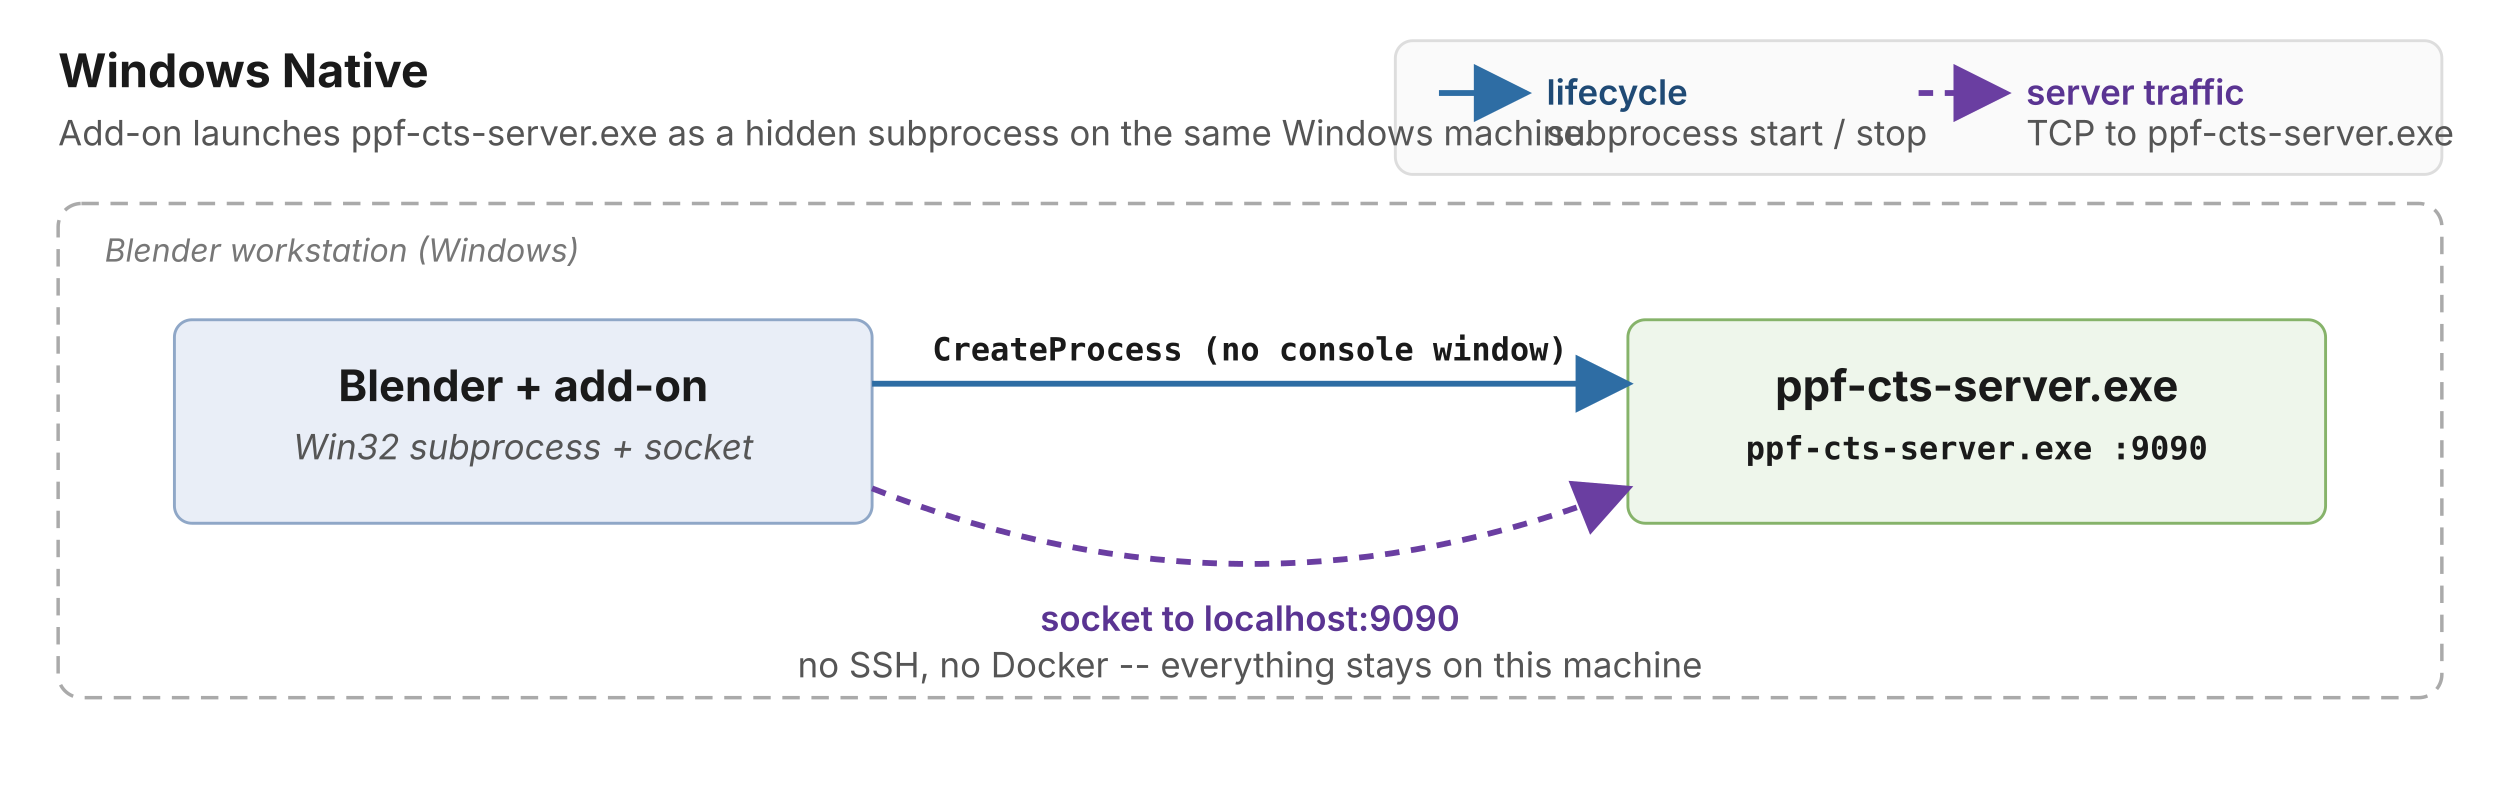
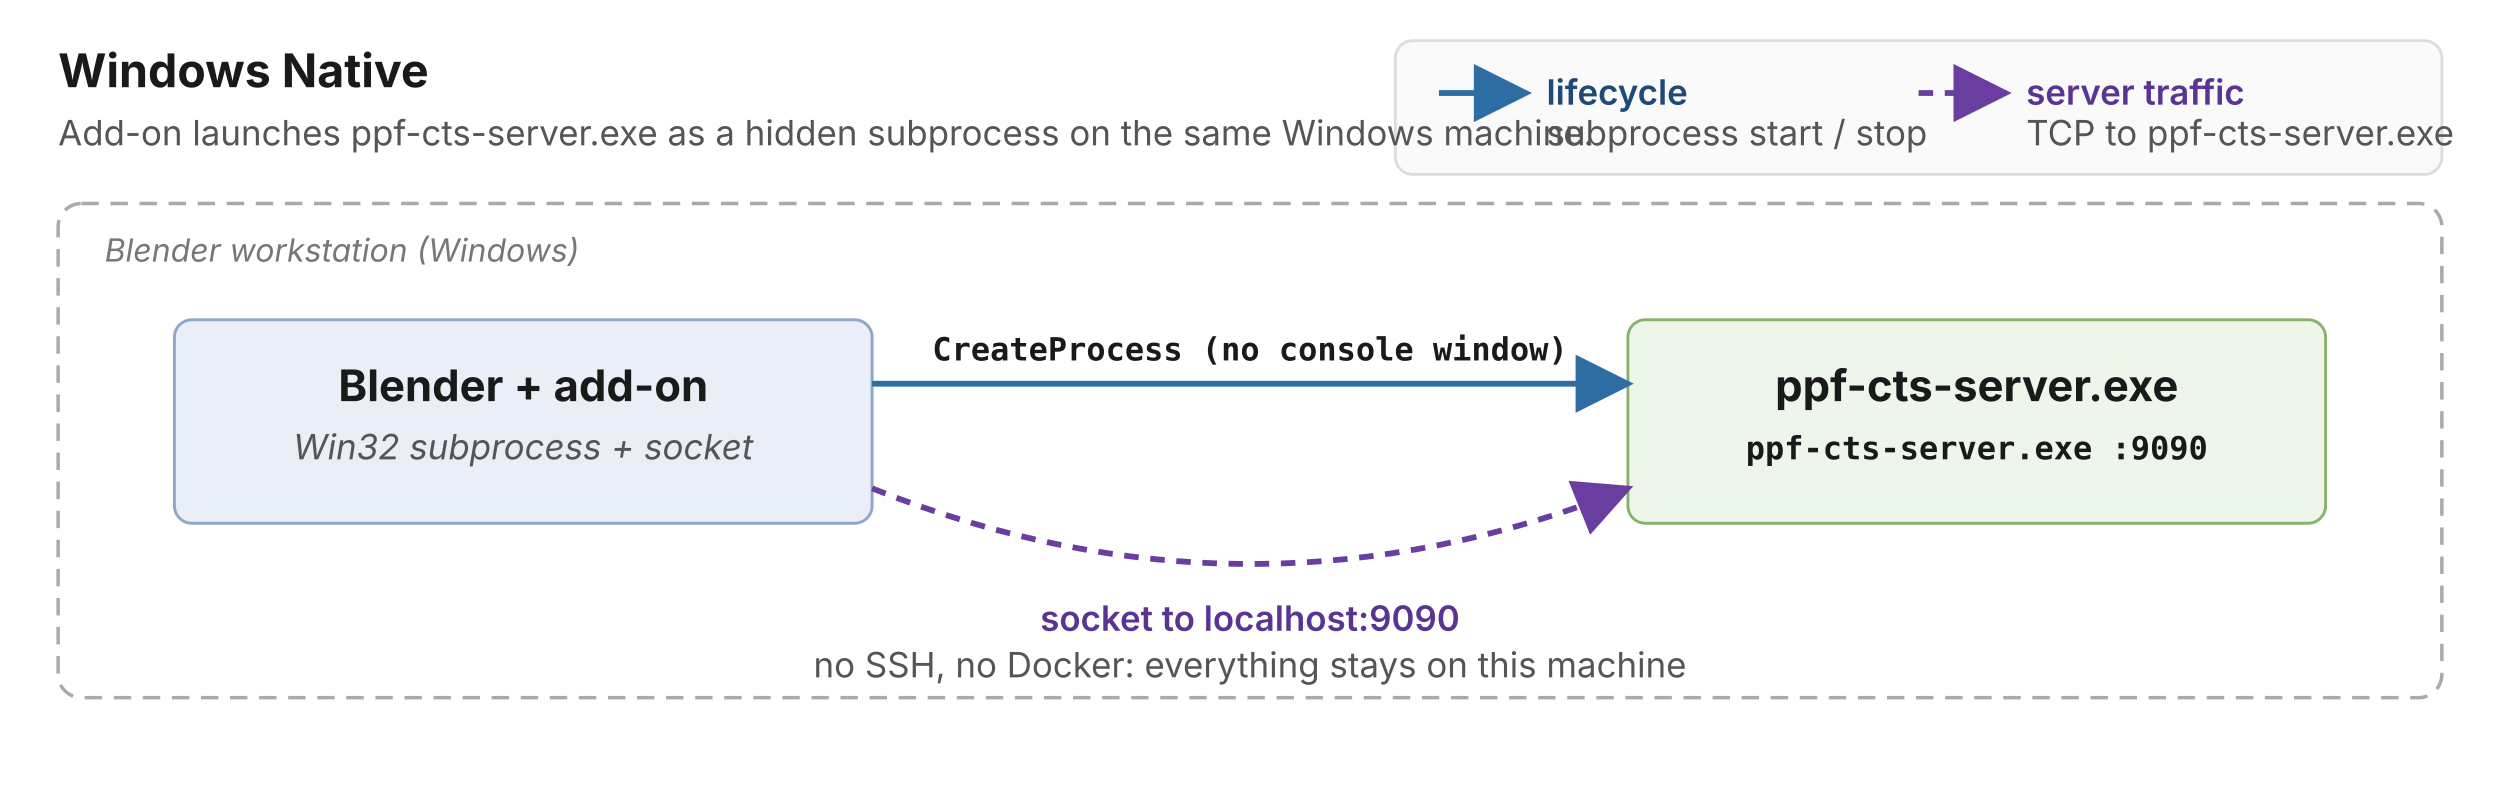
<svg xmlns="http://www.w3.org/2000/svg" viewBox="0 0 860 270" role="img" aria-label="Windows Native transport topology: the Blender add-on launches ppf-cts-server.exe as a hidden subprocess on the same Windows workstation">
  <defs>
    <marker id="wn-arrow-b" viewBox="0 0 10 10" refX="9" refY="5" markerWidth="10" markerHeight="10" orient="auto-start-reverse">
      <path d="M 0 0 L 10 5 L 0 10 z" fill="#2e6da4" />
    </marker>
    <marker id="wn-arrow-p" viewBox="0 0 10 10" refX="9" refY="5" markerWidth="10" markerHeight="10" orient="auto-start-reverse">
      <path d="M 0 0 L 10 5 L 0 10 z" fill="#6a3ea1" />
    </marker>
  </defs>
  <style>
    .hdr-title     { font: 700 15px -apple-system, BlinkMacSystemFont, "Segoe UI", sans-serif; fill: #1a1a1a; }
    .hdr-sub       { font: italic 12px -apple-system, sans-serif; fill: #555; }
    .hdr-addon     { fill: #e9eef7; stroke: #8fa7c7; stroke-width: 1; }
    .hdr-container { fill: #eef6eb; stroke: #86b36a; stroke-width: 1; }
    .mode-title    { font: 700 16px -apple-system, sans-serif; fill: #1a1a1a; }
    .mode-sub      { font: 12px -apple-system, sans-serif; fill: #555; }
    .arr-ctl       { stroke: #2e6da4; stroke-width: 2; fill: none; }
    .arr-data      { stroke: #6a3ea1; stroke-width: 2; fill: none; stroke-dasharray: 5 4; }
    .lbl           { font: 600 12px -apple-system, sans-serif; fill: #1a1a1a; }
    .lbl-ctl       { font: 600 12px -apple-system, sans-serif; fill: #1f4a75; }
    .lbl-data      { font: 600 12px -apple-system, sans-serif; fill: #5a3492; }
    .lbl-mono      { font: 600 11px "Menlo", "Consolas", monospace; fill: #1a1a1a; }
    .note          { font: 12px -apple-system, sans-serif; fill: #555; }
    .machine-box   { fill: none; stroke: #aaa; stroke-width: 1.2; stroke-dasharray: 6 4; }
    .machine-lbl   { font: italic 11px -apple-system, sans-serif; fill: #777; }
    .legend-box    { fill: #fafafa; stroke: #ddd; stroke-width: 1; }
  </style>
  <rect x="480" y="14" width="360" height="46" rx="6" class="legend-box" />
  <line x1="495" y1="32" x2="525" y2="32" class="arr-ctl" marker-end="url(#wn-arrow-b)" />
  <text x="532" y="36" class="lbl-ctl">lifecycle</text>
  <text x="532" y="50" class="note">subprocess start / stop</text>
  <line x1="660" y1="32" x2="690" y2="32" class="arr-data" marker-end="url(#wn-arrow-p)" />
  <text x="697" y="36" class="lbl-data">server traffic</text>
  <text x="697" y="50" class="note">TCP to ppf-cts-server.exe</text>
  <text x="20" y="30" class="mode-title">Windows Native</text>
  <text x="20" y="50" class="mode-sub">Add-on launches ppf-cts-server.exe as a hidden subprocess on the same Windows machine.</text>
  <rect x="20" y="70" width="820" height="170" rx="8" class="machine-box" />
  <text x="36" y="90" class="machine-lbl">Blender workstation (Windows)</text>
  <rect x="60" y="110" width="240" height="70" rx="6" class="hdr-addon" />
  <text x="180" y="138" text-anchor="middle" class="hdr-title">Blender + add-on</text>
  <text x="180" y="158" text-anchor="middle" class="hdr-sub">Win32 subprocess + socket</text>
  <rect x="560" y="110" width="240" height="70" rx="6" class="hdr-container" />
  <text x="680" y="138" text-anchor="middle" class="hdr-title">ppf-cts-server.exe</text>
  <text x="680" y="158" text-anchor="middle" class="lbl-mono">ppf-cts-server.exe :9090</text>
  <line x1="300" y1="132" x2="560" y2="132" class="arr-ctl" marker-end="url(#wn-arrow-b)" />
  <text x="430" y="124" text-anchor="middle" class="lbl-mono">CreateProcess (no console window)</text>
  <path d="M 300 168 Q 430 220 560 168" class="arr-data" marker-end="url(#wn-arrow-p)" />
  <text x="430" y="217" text-anchor="middle" class="lbl-data">socket to localhost:9090</text>
-   <text x="430" y="233" text-anchor="middle" class="note">no SSH, no Docker -- everything stays on this machine</text>
+   <text x="430" y="233" text-anchor="middle" class="note">no SSH, no Docker: everything stays on this machine</text>
</svg>
